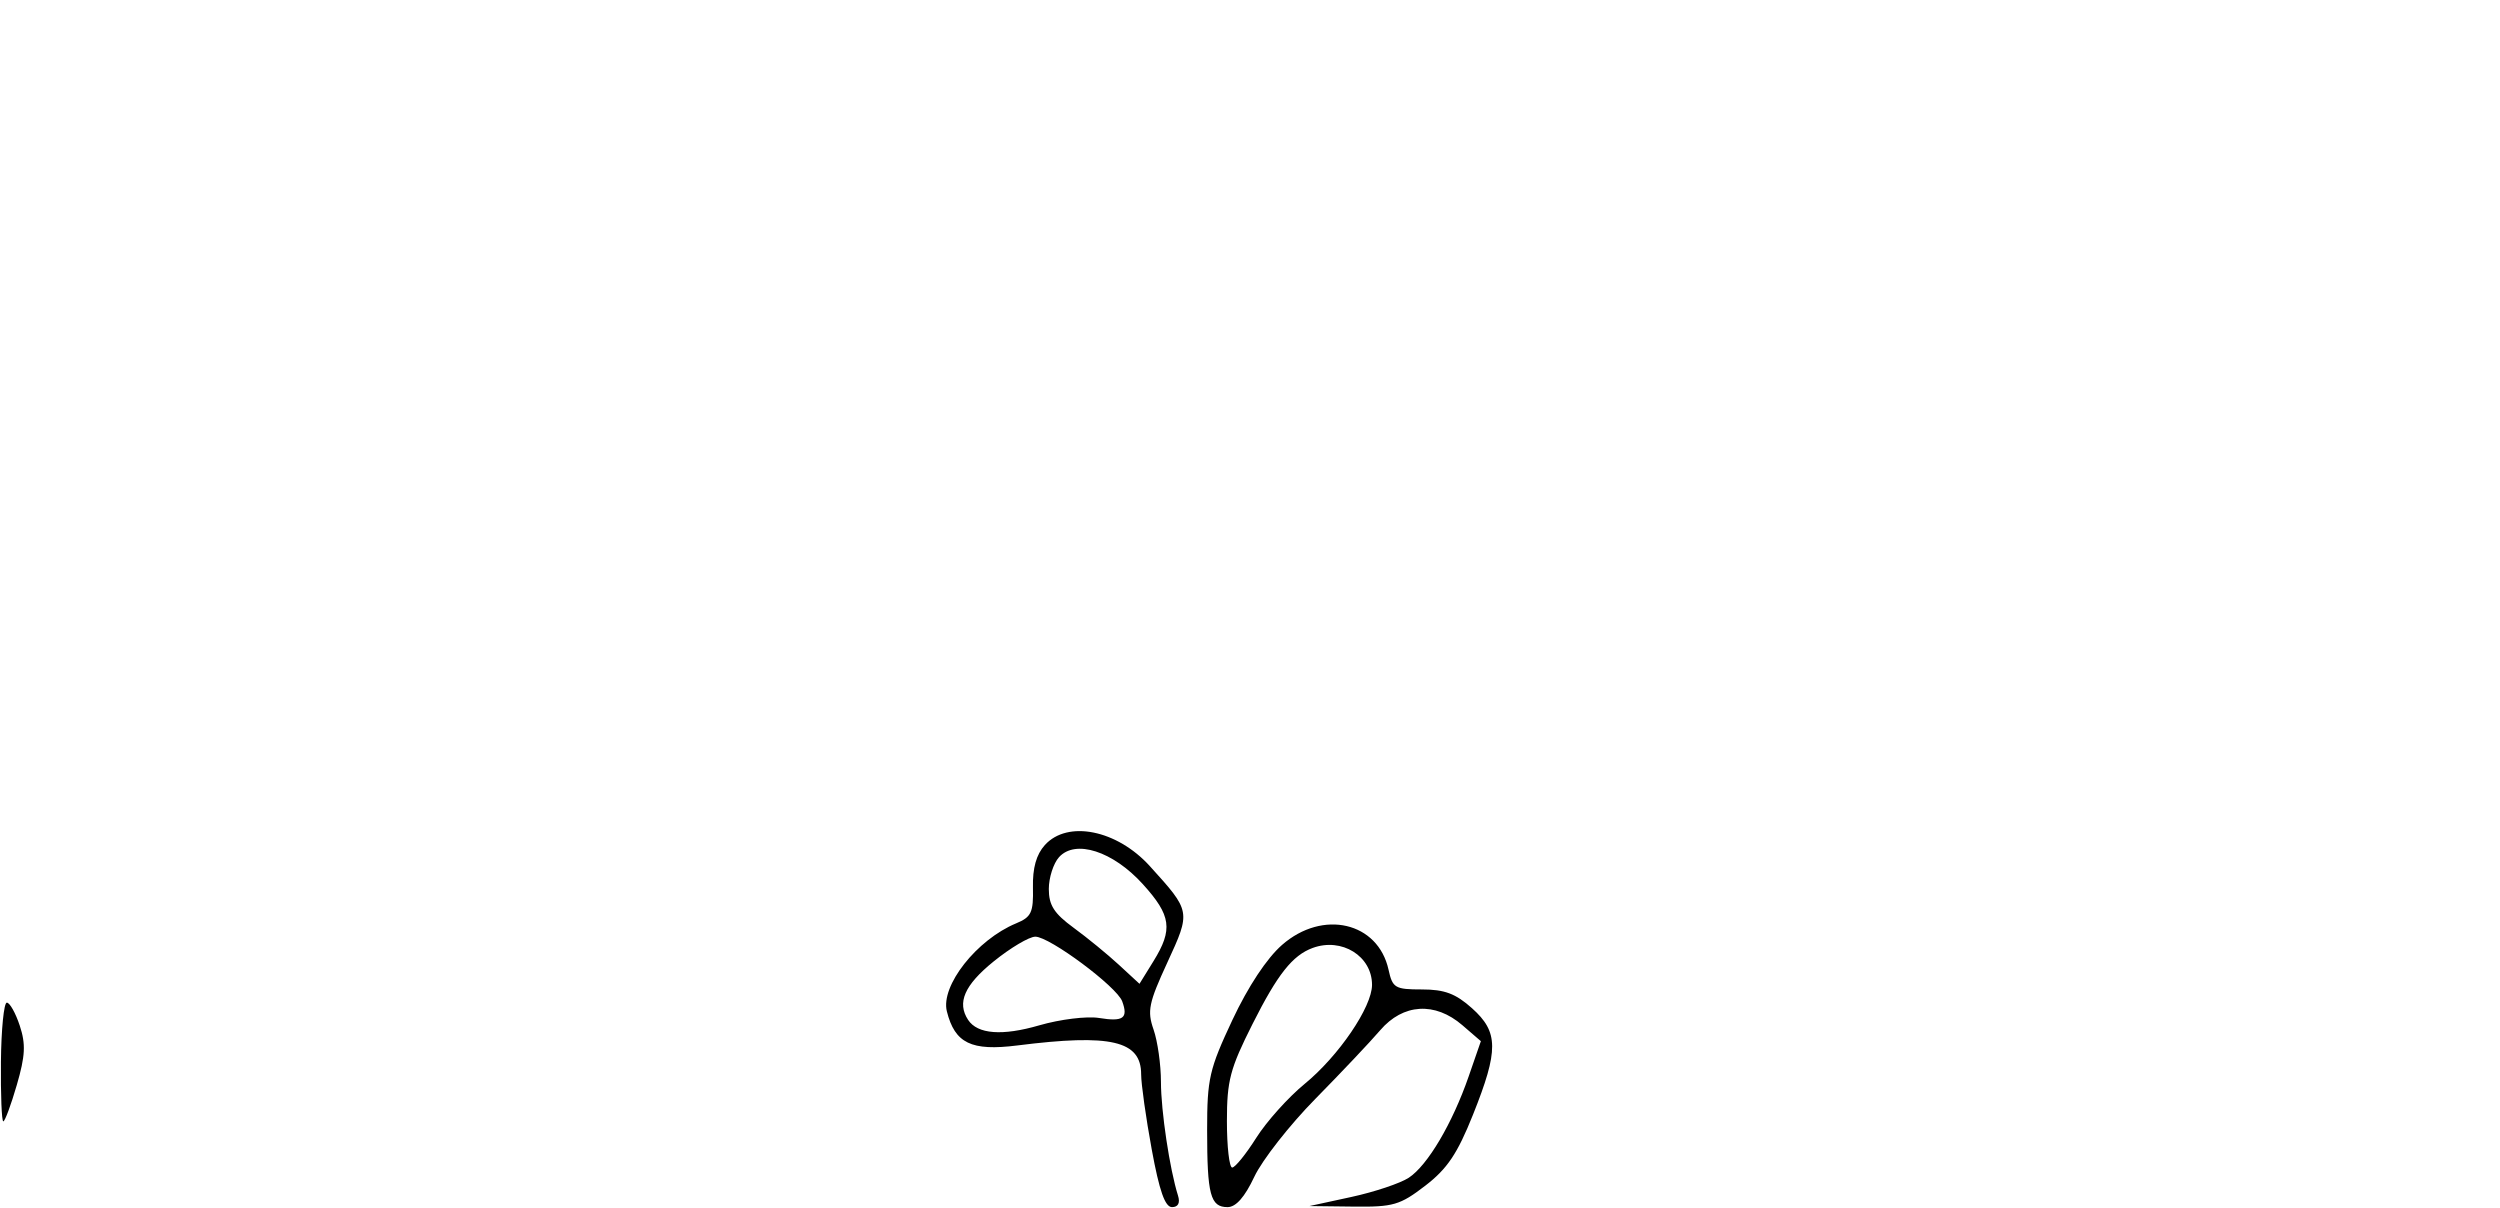
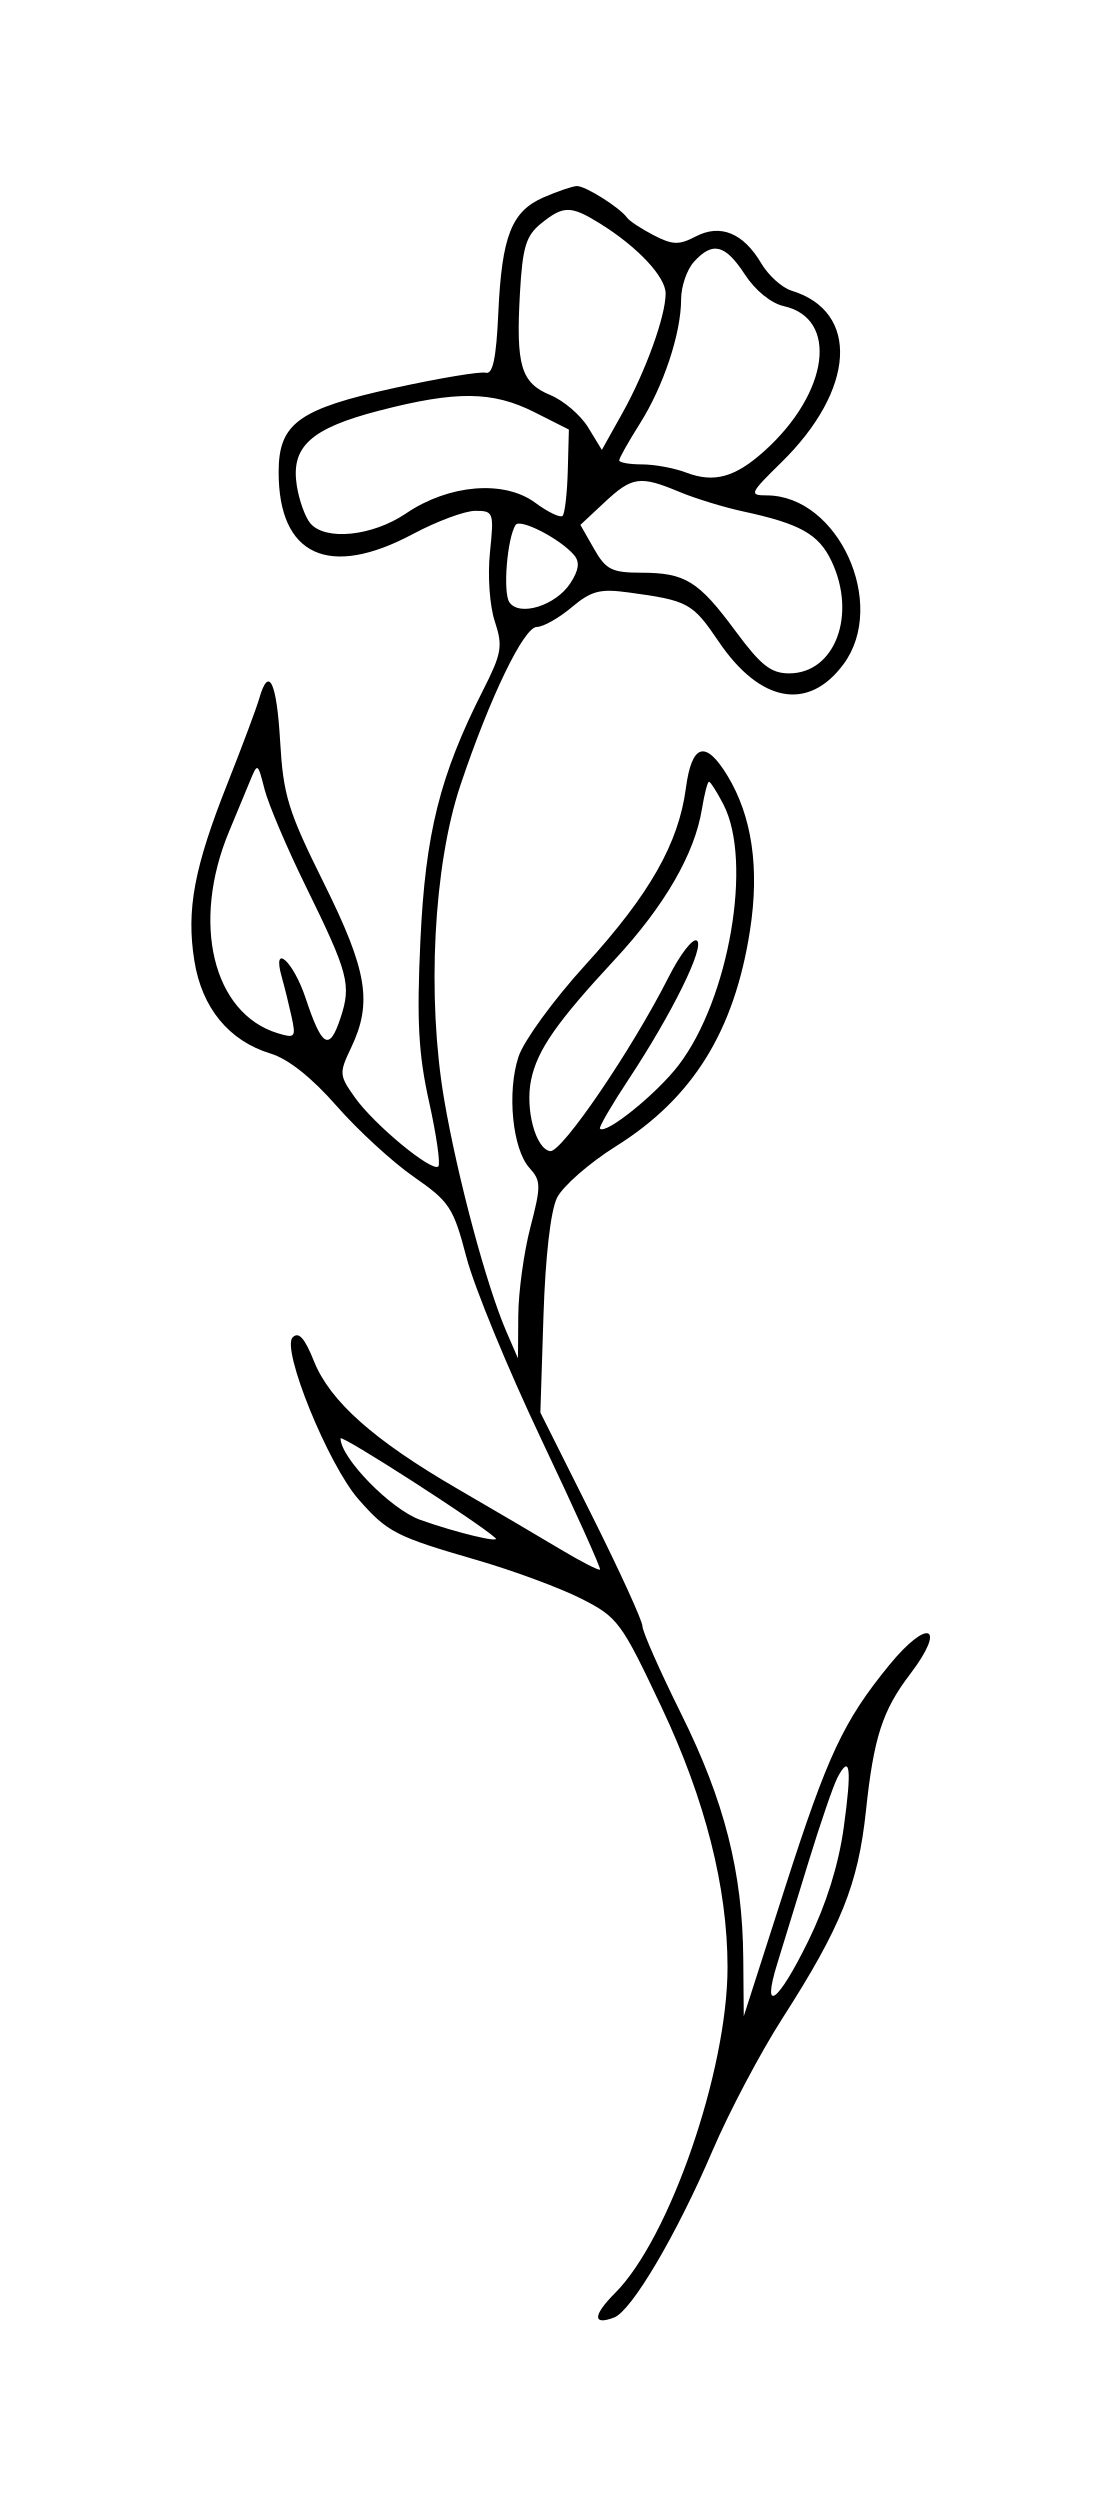
- <svg xmlns="http://www.w3.org/2000/svg" fill="currentColor" vector-effect="non-scaling-stroke" width="379" height="183" viewBox="0 0 379 183" version="1.1">
-   <path d="M 158.405 128.105 C 157.104 129.544, 156.530 131.585, 156.595 134.548 C 156.677 138.339, 156.355 139.025, 154.041 139.983 C 148.069 142.457, 142.571 149.443, 143.544 153.321 C 144.761 158.168, 147.249 159.371, 154.234 158.490 C 168.429 156.700, 173.002 157.768, 172.998 162.872 C 172.997 164.318, 173.719 169.438, 174.602 174.250 C 175.755 180.533, 176.620 183, 177.671 183 C 178.608 183, 178.937 182.370, 178.584 181.250 C 177.324 177.244, 176 168.412, 176 164.013 C 176 161.420, 175.496 157.853, 174.881 156.087 C 173.894 153.256, 174.141 152.051, 176.974 145.905 C 180.544 138.161, 180.547 138.179, 174.316 131.305 C 169.332 125.807, 161.846 124.302, 158.405 128.105 M 160.550 129.945 C 159.697 130.887, 159 133.062, 159 134.778 C 159 137.229, 159.804 138.486, 162.750 140.640 C 164.813 142.148, 167.905 144.679, 169.623 146.264 L 172.746 149.146 174.873 145.705 C 177.847 140.893, 177.553 138.782, 173.250 134.034 C 168.721 129.037, 163.030 127.205, 160.550 129.945 M 194.358 143.250 C 192.039 145.281, 189.212 149.557, 186.823 154.647 C 183.329 162.094, 183 163.528, 183 171.316 C 183 181.143, 183.493 183, 186.102 183 C 187.366 183, 188.705 181.478, 190.155 178.395 C 191.345 175.862, 195.510 170.547, 199.410 166.585 C 203.309 162.622, 207.730 157.945, 209.234 156.190 C 212.707 152.138, 217.543 151.839, 221.694 155.421 L 224.500 157.841 222.656 163.171 C 220.184 170.313, 216.424 176.676, 213.569 178.547 C 212.283 179.389, 208.367 180.700, 204.866 181.460 L 198.500 182.841 205.172 182.921 C 211.226 182.993, 212.236 182.699, 216.073 179.750 C 219.403 177.190, 220.938 174.907, 223.300 169 C 227.217 159.206, 227.191 156.454, 223.151 152.844 C 220.675 150.631, 218.991 150, 215.564 150 C 211.487 150, 211.110 149.778, 210.503 147.012 C 208.916 139.786, 200.542 137.835, 194.358 143.250 M 150.642 145.750 C 146.208 149.338, 145.044 152.002, 146.765 154.615 C 148.197 156.788, 151.942 157.073, 157.567 155.437 C 160.701 154.527, 164.772 154.026, 166.614 154.325 C 170.296 154.922, 171.068 154.367, 170.125 151.800 C 169.308 149.577, 159.127 142, 156.957 142 C 156.032 142, 153.191 143.688, 150.642 145.750 M 199 143.709 C 195.943 144.833, 193.680 147.694, 189.889 155.228 C 186.473 162.015, 186 163.810, 186 169.978 C 186 173.840, 186.360 177, 186.801 177 C 187.241 177, 188.880 174.977, 190.443 172.503 C 192.007 170.030, 195.307 166.351, 197.777 164.326 C 202.946 160.091, 208 152.664, 208 149.304 C 208 144.942, 203.409 142.088, 199 143.709 M 0.141 161 C 0.094 165.950, 0.256 170, 0.500 170 C 0.744 170, 1.665 167.520, 2.546 164.489 C 3.836 160.051, 3.924 158.300, 2.996 155.489 C 2.363 153.570, 1.481 152, 1.035 152 C 0.590 152, 0.188 156.050, 0.141 161" stroke="none" fill="currentColor" fill-rule="evenodd" />
+ <svg xmlns="http://www.w3.org/2000/svg" fill="currentColor" vector-effect="non-scaling-stroke" width="143" height="323" viewBox="0 0 143 323" version="1.1">
+   <path d="M 70.242 25.494 C 66.081 27.303, 64.832 30.497, 64.378 40.500 C 64.114 46.305, 63.669 48.407, 62.757 48.159 C 62.066 47.972, 56.775 48.852, 51 50.116 C 38.561 52.837, 36 54.695, 36 61.004 C 36 71.799, 42.488 74.791, 53.340 69 C 56.432 67.350, 60.063 66, 61.409 66 C 63.769 66, 63.836 66.190, 63.303 71.356 C 62.990 74.381, 63.263 78.266, 63.929 80.284 C 64.986 83.487, 64.829 84.403, 62.410 89.177 C 56.827 100.192, 54.956 107.673, 54.314 121.549 C 53.832 131.948, 54.061 136.178, 55.441 142.379 C 56.393 146.659, 56.929 150.404, 56.632 150.701 C 55.838 151.495, 48.381 145.344, 45.881 141.832 C 43.816 138.933, 43.794 138.655, 45.362 135.368 C 48.145 129.532, 47.461 125.415, 41.828 114.068 C 37.227 104.802, 36.598 102.763, 36.196 95.818 C 35.746 88.049, 34.723 85.944, 33.491 90.250 C 33.137 91.487, 31.298 96.407, 29.406 101.183 C 25.075 112.110, 24.062 117.506, 25.105 124.100 C 26.072 130.215, 29.571 134.484, 34.958 136.120 C 37.241 136.813, 40.277 139.223, 43.500 142.900 C 46.250 146.038, 50.739 150.160, 53.475 152.059 C 58.095 155.266, 58.581 156.011, 60.275 162.481 C 61.279 166.314, 65.630 176.886, 69.944 185.975 C 74.258 195.064, 77.668 202.630, 77.522 202.788 C 77.376 202.947, 75.061 201.760, 72.378 200.151 C 69.695 198.542, 63.730 195.037, 59.123 192.363 C 48.291 186.075, 42.637 181.050, 40.564 175.868 C 39.365 172.871, 38.593 172.007, 37.811 172.789 C 36.319 174.281, 42.409 189.257, 46.319 193.711 C 50.063 197.974, 51.128 198.522, 61.546 201.541 C 66.259 202.907, 72.347 205.156, 75.076 206.539 C 79.837 208.951, 80.258 209.521, 85.506 220.646 C 91.120 232.549, 93.990 243.873, 93.997 254.153 C 94.006 267.492, 86.506 289.223, 79.463 296.265 C 76.586 299.141, 76.536 300.499, 79.347 299.420 C 81.615 298.550, 87.433 288.685, 92.049 277.885 C 94.181 272.897, 98.239 265.209, 101.067 260.800 C 108.671 248.946, 110.874 243.472, 111.885 233.916 C 112.881 224.500, 114.020 220.974, 117.569 216.321 C 122.373 210.023, 119.933 208.951, 114.880 215.141 C 108.977 222.373, 106.932 226.739, 101.449 243.819 L 96.094 260.500 96.030 253 C 95.934 241.869, 93.604 232.701, 88.004 221.422 C 85.252 215.880, 83 210.780, 83 210.090 C 83 209.401, 80.033 202.911, 76.407 195.668 L 69.815 182.500 70.216 170 C 70.463 162.344, 71.139 156.440, 71.963 154.765 C 72.702 153.261, 76.136 150.257, 79.594 148.089 C 89.522 141.864, 94.879 133.234, 96.900 120.205 C 98.148 112.162, 97.166 105.446, 93.974 100.198 C 91.151 95.555, 89.378 96.094, 88.617 101.827 C 87.669 108.978, 83.943 115.533, 75.640 124.656 C 71.523 129.179, 67.671 134.466, 66.992 136.525 C 65.481 141.104, 66.205 148.464, 68.407 150.897 C 69.909 152.556, 69.919 153.215, 68.525 158.566 C 67.686 161.786, 66.982 166.913, 66.961 169.960 L 66.922 175.500 65.432 172.065 C 62.881 166.188, 59.127 152.200, 57.400 142.137 C 55.124 128.881, 56.002 111.827, 59.496 101.418 C 63.313 90.046, 67.684 81, 69.361 81 C 70.178 81, 72.196 79.864, 73.846 78.476 C 76.385 76.339, 77.511 76.042, 81.173 76.539 C 88.928 77.591, 89.461 77.881, 92.853 82.891 C 98.216 90.811, 104.451 91.939, 108.984 85.808 C 114.708 78.066, 108.310 64.018, 99.053 64.004 C 96.752 64, 96.865 63.746, 100.943 59.750 C 110.522 50.364, 111.127 40.255, 102.271 37.557 C 101.044 37.184, 99.283 35.594, 98.355 34.024 C 96.034 30.094, 93.070 28.883, 89.873 30.558 C 87.729 31.682, 86.889 31.655, 84.441 30.385 C 82.849 29.559, 81.310 28.546, 81.023 28.133 C 80.125 26.847, 75.606 23.998, 74.527 24.039 C 73.962 24.061, 72.034 24.715, 70.242 25.494 M 69.900 28.880 C 67.956 30.454, 67.514 31.915, 67.177 37.865 C 66.646 47.264, 67.304 49.469, 71.106 51.044 C 72.828 51.757, 75.029 53.643, 75.997 55.235 L 77.757 58.129 80.386 53.424 C 83.404 48.025, 86 40.854, 86 37.917 C 86 35.757, 82.355 31.876, 77.500 28.867 C 73.744 26.539, 72.789 26.540, 69.900 28.880 M 89.655 33.829 C 88.745 34.835, 88 37.013, 88 38.670 C 88 43.053, 85.735 49.881, 82.672 54.730 C 81.202 57.057, 80 59.194, 80 59.480 C 80 59.766, 81.321 60, 82.935 60 C 84.549 60, 87.119 60.475, 88.646 61.055 C 92.257 62.429, 94.970 61.682, 98.759 58.271 C 107.102 50.762, 108.387 41.133, 101.258 39.550 C 99.625 39.187, 97.578 37.522, 96.241 35.469 C 93.699 31.566, 92.070 31.161, 89.655 33.829 M 49 53.053 C 40.107 55.357, 37.531 57.720, 38.358 62.816 C 38.658 64.665, 39.430 66.813, 40.074 67.589 C 41.999 69.909, 48.109 69.290, 52.458 66.335 C 57.991 62.575, 65.134 61.984, 69.151 64.954 C 70.805 66.176, 72.395 66.938, 72.687 66.647 C 72.978 66.356, 73.280 63.728, 73.358 60.809 L 73.500 55.500 69.038 53.250 C 63.627 50.521, 58.951 50.475, 49 53.053 M 78.099 64.907 L 74.987 67.815 76.743 70.901 C 78.279 73.599, 79.043 73.988, 82.816 73.994 C 88.541 74.002, 90.233 75.047, 95.022 81.530 C 98.300 85.967, 99.610 87, 101.959 87 C 107.878 87, 110.728 79.444, 107.430 72.493 C 105.777 69.010, 103.392 67.671, 95.992 66.073 C 93.512 65.538, 89.814 64.402, 87.774 63.550 C 82.686 61.424, 81.676 61.566, 78.099 64.907 M 66.605 67.830 C 65.515 69.593, 64.961 76.546, 65.810 77.808 C 67.087 79.707, 71.789 78.251, 73.676 75.372 C 74.782 73.684, 74.933 72.627, 74.195 71.745 C 72.429 69.634, 67.168 66.920, 66.605 67.830 M 32.262 101 C 31.699 102.375, 30.506 105.251, 29.611 107.391 C 24.669 119.211, 27.495 130.944, 35.898 133.499 C 38.121 134.175, 38.250 134.019, 37.672 131.364 C 37.329 129.789, 36.760 127.487, 36.407 126.250 C 35.105 121.677, 37.887 124.143, 39.496 128.988 C 41.605 135.337, 42.556 135.874, 43.992 131.525 C 45.414 127.216, 45.032 125.770, 39.502 114.500 C 37.074 109.550, 34.682 103.925, 34.187 102 C 33.288 98.503, 33.286 98.502, 32.262 101 M 90.690 104.522 C 89.749 110.323, 85.858 117.047, 79.438 123.966 C 71.923 132.066, 69.426 135.652, 68.622 139.500 C 67.830 143.286, 69.196 148.429, 71.072 148.726 C 72.561 148.962, 81.651 135.612, 86.400 126.213 C 87.869 123.305, 89.500 121.191, 90.024 121.515 C 91.142 122.206, 86.863 130.913, 81.186 139.500 C 79.005 142.800, 77.353 145.645, 77.515 145.822 C 78.262 146.636, 84.839 141.328, 87.674 137.622 C 94.200 129.089, 97.267 111.285, 93.474 103.950 C 92.635 102.328, 91.794 101, 91.605 101 C 91.416 101, 91.005 102.585, 90.690 104.522 M 44 185.845 C 44 188.362, 50.509 195.018, 54.286 196.362 C 58.924 198.012, 64.782 199.425, 63.998 198.705 C 61.847 196.727, 44 185.251, 44 185.845 M 108.200 229.664 C 107.671 230.674, 105.996 235.550, 104.478 240.500 C 102.960 245.450, 101.128 251.412, 100.407 253.750 C 98.367 260.360, 100.518 258.761, 104.441 250.750 C 106.762 246.010, 108.345 240.938, 109.013 236.101 C 110.076 228.408, 109.839 226.536, 108.200 229.664" stroke="none" fill="currentColor" fill-rule="evenodd" />
</svg>
